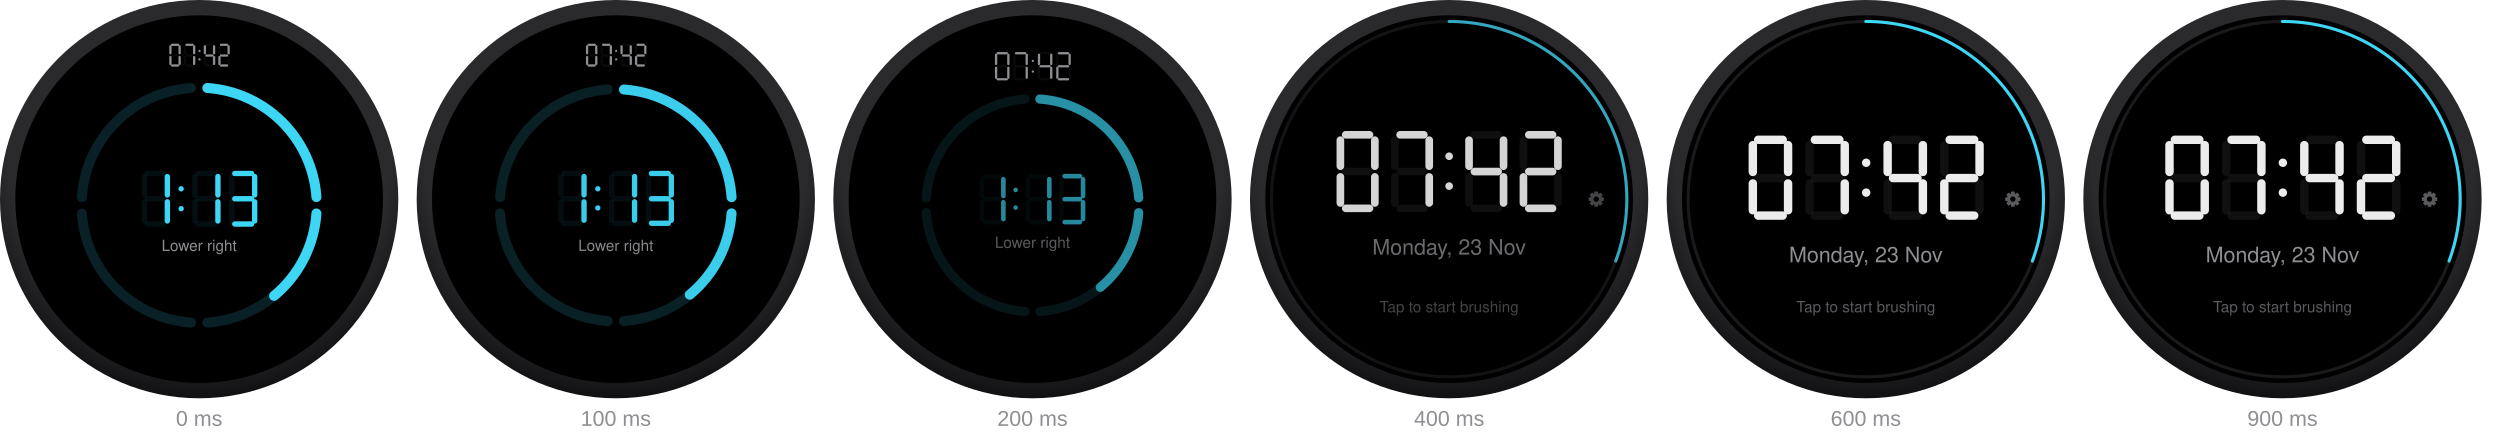
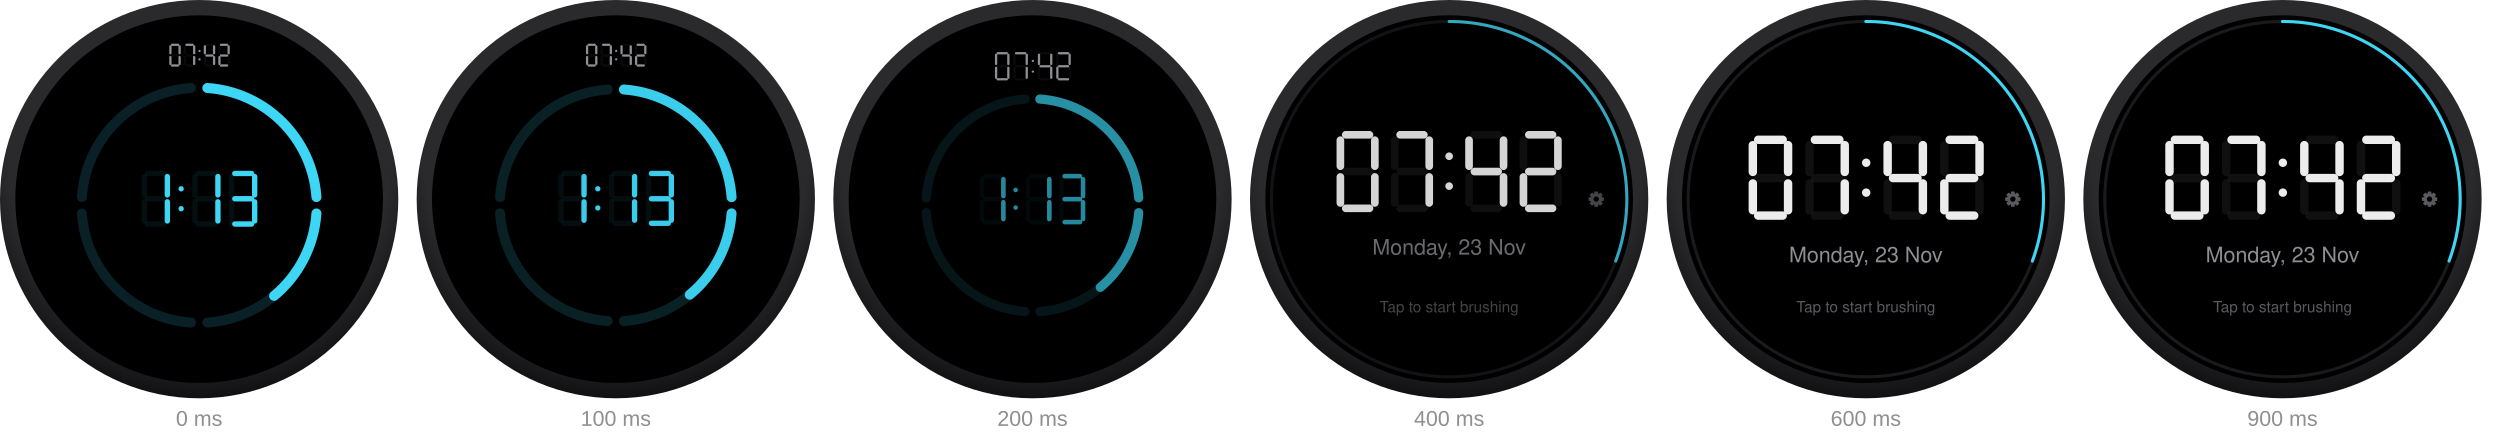
<svg xmlns="http://www.w3.org/2000/svg" width="1632" height="286" viewBox="0 0 1632 286">
  <svg x="0" y="0" width="260" height="260" viewBox="0 0 520 520">
    <defs>
      <clipPath id="screen">
        <circle cx="240" cy="240" r="240" />
      </clipPath>
      <radialGradient id="bezel" cx="50%" cy="40%" r="60%">
        <stop offset="80%" stop-color="#2A2A2D" />
        <stop offset="100%" stop-color="#111113" />
      </radialGradient>
    </defs>
    <circle cx="260" cy="260" r="260" fill="url(#bezel)" />
    <g transform="translate(20 20)" clip-path="url(#screen)">
      <rect width="480" height="480" fill="#000" />
      <rect x="203" y="37" width="11" height="3" rx="1.5" fill="#8e8e93" fill-opacity="1.000" />
      <rect x="213" y="39" width="3" height="12" rx="1.5" fill="#8e8e93" fill-opacity="1.000" />
      <rect x="213" y="53" width="3" height="12" rx="1.5" fill="#8e8e93" fill-opacity="1.000" />
      <rect x="203" y="64" width="11" height="3" rx="1.5" fill="#8e8e93" fill-opacity="1.000" />
      <rect x="201" y="53" width="3" height="12" rx="1.5" fill="#8e8e93" fill-opacity="1.000" />
      <rect x="201" y="39" width="3" height="12" rx="1.5" fill="#8e8e93" fill-opacity="1.000" />
      <rect x="203" y="51" width="11" height="3" rx="1.5" fill="#8e8e93" fill-opacity="0.071" />
      <rect x="222" y="37" width="11" height="3" rx="1.5" fill="#8e8e93" fill-opacity="1.000" />
      <rect x="232" y="39" width="3" height="12" rx="1.5" fill="#8e8e93" fill-opacity="1.000" />
      <rect x="232" y="53" width="3" height="12" rx="1.5" fill="#8e8e93" fill-opacity="1.000" />
      <rect x="222" y="64" width="11" height="3" rx="1.5" fill="#8e8e93" fill-opacity="0.071" />
      <rect x="220" y="53" width="3" height="12" rx="1.5" fill="#8e8e93" fill-opacity="0.071" />
      <rect x="220" y="39" width="3" height="12" rx="1.5" fill="#8e8e93" fill-opacity="0.071" />
      <rect x="222" y="51" width="11" height="3" rx="1.5" fill="#8e8e93" fill-opacity="0.071" />
      <rect x="239" y="45" width="3" height="3" rx="1.5" fill="#8e8e93" fill-opacity="1.000" />
      <rect x="239" y="56" width="3" height="3" rx="1.5" fill="#8e8e93" fill-opacity="1.000" />
      <rect x="248" y="37" width="11" height="3" rx="1.5" fill="#8e8e93" fill-opacity="0.071" />
      <rect x="258" y="39" width="3" height="12" rx="1.5" fill="#8e8e93" fill-opacity="1.000" />
      <rect x="258" y="53" width="3" height="12" rx="1.5" fill="#8e8e93" fill-opacity="1.000" />
      <rect x="248" y="64" width="11" height="3" rx="1.5" fill="#8e8e93" fill-opacity="0.071" />
      <rect x="246" y="53" width="3" height="12" rx="1.5" fill="#8e8e93" fill-opacity="0.071" />
      <rect x="246" y="39" width="3" height="12" rx="1.5" fill="#8e8e93" fill-opacity="1.000" />
      <rect x="248" y="51" width="11" height="3" rx="1.5" fill="#8e8e93" fill-opacity="1.000" />
      <rect x="267" y="37" width="11" height="3" rx="1.5" fill="#8e8e93" fill-opacity="1.000" />
      <rect x="277" y="39" width="3" height="12" rx="1.5" fill="#8e8e93" fill-opacity="1.000" />
      <rect x="277" y="53" width="3" height="12" rx="1.5" fill="#8e8e93" fill-opacity="0.071" />
      <rect x="267" y="64" width="11" height="3" rx="1.5" fill="#8e8e93" fill-opacity="1.000" />
      <rect x="265" y="53" width="3" height="12" rx="1.5" fill="#8e8e93" fill-opacity="1.000" />
      <rect x="265" y="39" width="3" height="12" rx="1.5" fill="#8e8e93" fill-opacity="0.071" />
      <rect x="267" y="51" width="11" height="3" rx="1.5" fill="#8e8e93" fill-opacity="1.000" />
      <path d="M250.71 94.87 A153.5 153.5 0 0 1 393.13 237.29" fill="none" stroke="#3DD6F5" stroke-opacity="0.157" stroke-width="13" stroke-linecap="round" />
      <path d="M250.71 94.87 A153.5 153.5 0 0 1 393.13 237.29" fill="none" stroke="#3DD6F5" stroke-opacity="1.000" stroke-width="13" stroke-linecap="round" />
      <path d="M393.13 258.71 A153.5 153.5 0 0 1 250.71 401.13" fill="none" stroke="#3DD6F5" stroke-opacity="0.157" stroke-width="13" stroke-linecap="round" />
      <path d="M393.13 258.71 A153.5 153.5 0 0 1 337.82 366.29" fill="none" stroke="#3DD6F5" stroke-opacity="1.000" stroke-width="13" stroke-linecap="round" />
      <path d="M229.29 401.13 A153.5 153.5 0 0 1 86.87 258.71" fill="none" stroke="#3DD6F5" stroke-opacity="0.157" stroke-width="13" stroke-linecap="round" />
      <path d="M86.87 237.29 A153.5 153.5 0 0 1 229.29 94.87" fill="none" stroke="#3DD6F5" stroke-opacity="0.157" stroke-width="13" stroke-linecap="round" />
      <rect x="169" y="203" width="29" height="7" rx="3.5" fill="#3DD6F5" fill-opacity="0.071" />
      <rect x="195" y="207" width="7" height="31" rx="3.5" fill="#3DD6F5" fill-opacity="1.000" />
      <rect x="195" y="240" width="7" height="32" rx="3.5" fill="#3DD6F5" fill-opacity="1.000" />
      <rect x="169" y="269" width="29" height="7" rx="3.5" fill="#3DD6F5" fill-opacity="0.071" />
      <rect x="165" y="240" width="7" height="32" rx="3.5" fill="#3DD6F5" fill-opacity="0.071" />
      <rect x="165" y="207" width="7" height="31" rx="3.5" fill="#3DD6F5" fill-opacity="0.071" />
      <rect x="169" y="236" width="29" height="7" rx="3.5" fill="#3DD6F5" fill-opacity="0.071" />
      <rect x="213" y="223" width="7" height="7" rx="3.5" fill="#3DD6F5" fill-opacity="1.000" />
      <rect x="213" y="249" width="7" height="7" rx="3.5" fill="#3DD6F5" fill-opacity="1.000" />
      <rect x="235" y="203" width="29" height="7" rx="3.5" fill="#3DD6F5" fill-opacity="0.071" />
      <rect x="261" y="207" width="7" height="31" rx="3.5" fill="#3DD6F5" fill-opacity="1.000" />
      <rect x="261" y="240" width="7" height="32" rx="3.5" fill="#3DD6F5" fill-opacity="1.000" />
      <rect x="235" y="269" width="29" height="7" rx="3.5" fill="#3DD6F5" fill-opacity="0.071" />
      <rect x="231" y="240" width="7" height="32" rx="3.5" fill="#3DD6F5" fill-opacity="0.071" />
      <rect x="231" y="207" width="7" height="31" rx="3.5" fill="#3DD6F5" fill-opacity="0.071" />
      <rect x="235" y="236" width="29" height="7" rx="3.5" fill="#3DD6F5" fill-opacity="0.071" />
      <rect x="283" y="203" width="29" height="7" rx="3.5" fill="#3DD6F5" fill-opacity="1.000" />
      <rect x="309" y="207" width="7" height="31" rx="3.5" fill="#3DD6F5" fill-opacity="1.000" />
      <rect x="309" y="240" width="7" height="32" rx="3.5" fill="#3DD6F5" fill-opacity="1.000" />
      <rect x="283" y="269" width="29" height="7" rx="3.5" fill="#3DD6F5" fill-opacity="1.000" />
      <rect x="279" y="240" width="7" height="32" rx="3.5" fill="#3DD6F5" fill-opacity="0.071" />
      <rect x="279" y="207" width="7" height="31" rx="3.5" fill="#3DD6F5" fill-opacity="0.071" />
      <rect x="283" y="236" width="29" height="7" rx="3.5" fill="#3DD6F5" fill-opacity="1.000" />
-       <text x="240" y="303" font-family="Montserrat, 'Segoe UI', Helvetica, Arial, sans-serif" font-size="20" font-weight="500" fill="#8E8E93" fill-opacity="1.000" text-anchor="middle" dominant-baseline="central">Lower right</text>
+       <text x="240" y="303" font-family="Montserrat, 'Segoe UI', Helvetica, Arial, sans-serif" font-size="20" font-weight="500" fill="#8E8E93" fill-opacity="1.000" text-anchor="middle" dominant-baseline="central" />
    </g>
  </svg>
  <text x="130" y="278" font-family="Segoe UI, Arial" font-size="14" fill="#8E8E93" text-anchor="middle">0 ms</text>
  <svg x="272" y="0" width="260" height="260" viewBox="0 0 520 520">
    <defs>
      <clipPath id="screen">
        <circle cx="240" cy="240" r="240" />
      </clipPath>
      <radialGradient id="bezel" cx="50%" cy="40%" r="60%">
        <stop offset="80%" stop-color="#2A2A2D" />
        <stop offset="100%" stop-color="#111113" />
      </radialGradient>
    </defs>
    <circle cx="260" cy="260" r="260" fill="url(#bezel)" />
    <g transform="translate(20 20)" clip-path="url(#screen)">
      <rect width="480" height="480" fill="#000" />
      <rect x="203" y="37" width="11" height="3" rx="1.5" fill="#8e8e93" fill-opacity="1.000" />
      <rect x="213" y="39" width="3" height="12" rx="1.5" fill="#8e8e93" fill-opacity="1.000" />
      <rect x="213" y="53" width="3" height="12" rx="1.5" fill="#8e8e93" fill-opacity="1.000" />
      <rect x="203" y="64" width="11" height="3" rx="1.5" fill="#8e8e93" fill-opacity="1.000" />
      <rect x="201" y="53" width="3" height="12" rx="1.5" fill="#8e8e93" fill-opacity="1.000" />
      <rect x="201" y="39" width="3" height="12" rx="1.5" fill="#8e8e93" fill-opacity="1.000" />
      <rect x="203" y="51" width="11" height="3" rx="1.5" fill="#8e8e93" fill-opacity="0.071" />
      <rect x="222" y="37" width="11" height="3" rx="1.5" fill="#8e8e93" fill-opacity="1.000" />
      <rect x="232" y="39" width="3" height="12" rx="1.5" fill="#8e8e93" fill-opacity="1.000" />
      <rect x="232" y="53" width="3" height="12" rx="1.5" fill="#8e8e93" fill-opacity="1.000" />
      <rect x="222" y="64" width="11" height="3" rx="1.5" fill="#8e8e93" fill-opacity="0.071" />
      <rect x="220" y="53" width="3" height="12" rx="1.5" fill="#8e8e93" fill-opacity="0.071" />
      <rect x="220" y="39" width="3" height="12" rx="1.5" fill="#8e8e93" fill-opacity="0.071" />
      <rect x="222" y="51" width="11" height="3" rx="1.5" fill="#8e8e93" fill-opacity="0.071" />
      <rect x="239" y="45" width="3" height="3" rx="1.5" fill="#8e8e93" fill-opacity="1.000" />
      <rect x="239" y="56" width="3" height="3" rx="1.5" fill="#8e8e93" fill-opacity="1.000" />
      <rect x="248" y="37" width="11" height="3" rx="1.5" fill="#8e8e93" fill-opacity="0.071" />
      <rect x="258" y="39" width="3" height="12" rx="1.5" fill="#8e8e93" fill-opacity="1.000" />
      <rect x="258" y="53" width="3" height="12" rx="1.5" fill="#8e8e93" fill-opacity="1.000" />
      <rect x="248" y="64" width="11" height="3" rx="1.5" fill="#8e8e93" fill-opacity="0.071" />
      <rect x="246" y="53" width="3" height="12" rx="1.5" fill="#8e8e93" fill-opacity="0.071" />
      <rect x="246" y="39" width="3" height="12" rx="1.5" fill="#8e8e93" fill-opacity="1.000" />
      <rect x="248" y="51" width="11" height="3" rx="1.5" fill="#8e8e93" fill-opacity="1.000" />
      <rect x="267" y="37" width="11" height="3" rx="1.5" fill="#8e8e93" fill-opacity="1.000" />
      <rect x="277" y="39" width="3" height="12" rx="1.5" fill="#8e8e93" fill-opacity="1.000" />
      <rect x="277" y="53" width="3" height="12" rx="1.5" fill="#8e8e93" fill-opacity="0.071" />
      <rect x="267" y="64" width="11" height="3" rx="1.5" fill="#8e8e93" fill-opacity="1.000" />
      <rect x="265" y="53" width="3" height="12" rx="1.5" fill="#8e8e93" fill-opacity="1.000" />
      <rect x="265" y="39" width="3" height="12" rx="1.5" fill="#8e8e93" fill-opacity="0.071" />
      <rect x="267" y="51" width="11" height="3" rx="1.5" fill="#8e8e93" fill-opacity="1.000" />
      <path d="M250.57 96.87 A151.5 151.5 0 0 1 391.13 237.43" fill="none" stroke="#3DD6F5" stroke-opacity="0.150" stroke-width="13" stroke-linecap="round" />
      <path d="M250.57 96.87 A151.5 151.5 0 0 1 391.13 237.43" fill="none" stroke="#3DD6F5" stroke-opacity="0.954" stroke-width="13" stroke-linecap="round" />
      <path d="M391.13 258.57 A151.5 151.5 0 0 1 250.57 399.13" fill="none" stroke="#3DD6F5" stroke-opacity="0.150" stroke-width="13" stroke-linecap="round" />
      <path d="M391.13 258.57 A151.5 151.5 0 0 1 336.55 364.75" fill="none" stroke="#3DD6F5" stroke-opacity="0.954" stroke-width="13" stroke-linecap="round" />
      <path d="M229.43 399.13 A151.5 151.5 0 0 1 88.87 258.57" fill="none" stroke="#3DD6F5" stroke-opacity="0.150" stroke-width="13" stroke-linecap="round" />
      <path d="M88.87 237.43 A151.5 151.5 0 0 1 229.43 96.87" fill="none" stroke="#3DD6F5" stroke-opacity="0.150" stroke-width="13" stroke-linecap="round" />
      <rect x="169" y="203" width="29" height="7" rx="3.5" fill="#3DD6F5" fill-opacity="0.067" />
      <rect x="195" y="207" width="7" height="31" rx="3.5" fill="#3DD6F5" fill-opacity="0.954" />
      <rect x="195" y="240" width="7" height="31" rx="3.5" fill="#3DD6F5" fill-opacity="0.954" />
      <rect x="169" y="268" width="29" height="7" rx="3.5" fill="#3DD6F5" fill-opacity="0.067" />
      <rect x="165" y="240" width="7" height="31" rx="3.5" fill="#3DD6F5" fill-opacity="0.067" />
      <rect x="165" y="207" width="7" height="31" rx="3.5" fill="#3DD6F5" fill-opacity="0.067" />
      <rect x="169" y="236" width="29" height="7" rx="3.5" fill="#3DD6F5" fill-opacity="0.067" />
      <rect x="213" y="223" width="7" height="7" rx="3.5" fill="#3DD6F5" fill-opacity="0.954" />
      <rect x="213" y="248" width="7" height="7" rx="3.5" fill="#3DD6F5" fill-opacity="0.954" />
      <rect x="235" y="203" width="29" height="7" rx="3.5" fill="#3DD6F5" fill-opacity="0.067" />
      <rect x="261" y="207" width="7" height="31" rx="3.5" fill="#3DD6F5" fill-opacity="0.954" />
      <rect x="261" y="240" width="7" height="31" rx="3.5" fill="#3DD6F5" fill-opacity="0.954" />
      <rect x="235" y="268" width="29" height="7" rx="3.5" fill="#3DD6F5" fill-opacity="0.067" />
      <rect x="231" y="240" width="7" height="31" rx="3.5" fill="#3DD6F5" fill-opacity="0.067" />
      <rect x="231" y="207" width="7" height="31" rx="3.5" fill="#3DD6F5" fill-opacity="0.067" />
      <rect x="235" y="236" width="29" height="7" rx="3.5" fill="#3DD6F5" fill-opacity="0.067" />
      <rect x="283" y="203" width="29" height="7" rx="3.5" fill="#3DD6F5" fill-opacity="0.954" />
      <rect x="309" y="207" width="7" height="31" rx="3.5" fill="#3DD6F5" fill-opacity="0.954" />
      <rect x="309" y="240" width="7" height="31" rx="3.5" fill="#3DD6F5" fill-opacity="0.954" />
      <rect x="283" y="268" width="29" height="7" rx="3.5" fill="#3DD6F5" fill-opacity="0.954" />
      <rect x="279" y="240" width="7" height="31" rx="3.5" fill="#3DD6F5" fill-opacity="0.067" />
      <rect x="279" y="207" width="7" height="31" rx="3.5" fill="#3DD6F5" fill-opacity="0.067" />
      <rect x="283" y="236" width="29" height="7" rx="3.5" fill="#3DD6F5" fill-opacity="0.954" />
-       <text x="240" y="303" font-family="Montserrat, 'Segoe UI', Helvetica, Arial, sans-serif" font-size="20" font-weight="500" fill="#8E8E93" fill-opacity="0.954" text-anchor="middle" dominant-baseline="central">Lower right</text>
+       <text x="240" y="303" font-family="Montserrat, 'Segoe UI', Helvetica, Arial, sans-serif" font-size="20" font-weight="500" fill="#8E8E93" fill-opacity="0.954" text-anchor="middle" dominant-baseline="central" />
    </g>
  </svg>
  <text x="402" y="278" font-family="Segoe UI, Arial" font-size="14" fill="#8E8E93" text-anchor="middle">100 ms</text>
  <svg x="544" y="0" width="260" height="260" viewBox="0 0 520 520">
    <defs>
      <clipPath id="screen">
        <circle cx="240" cy="240" r="240" />
      </clipPath>
      <radialGradient id="bezel" cx="50%" cy="40%" r="60%">
        <stop offset="80%" stop-color="#2A2A2D" />
        <stop offset="100%" stop-color="#111113" />
      </radialGradient>
    </defs>
    <circle cx="260" cy="260" r="260" fill="url(#bezel)" />
    <g transform="translate(20 20)" clip-path="url(#screen)">
      <rect width="480" height="480" fill="#000" />
      <rect x="193" y="48" width="15" height="3" rx="1.5" fill="#8e8e93" fill-opacity="1.000" />
      <rect x="207" y="50" width="3" height="15" rx="1.5" fill="#8e8e93" fill-opacity="1.000" />
      <rect x="207" y="67" width="3" height="16" rx="1.5" fill="#8e8e93" fill-opacity="1.000" />
      <rect x="193" y="82" width="15" height="3" rx="1.5" fill="#8e8e93" fill-opacity="1.000" />
      <rect x="191" y="67" width="3" height="16" rx="1.5" fill="#8e8e93" fill-opacity="1.000" />
      <rect x="191" y="50" width="3" height="15" rx="1.5" fill="#8e8e93" fill-opacity="1.000" />
      <rect x="193" y="65" width="15" height="3" rx="1.5" fill="#8e8e93" fill-opacity="0.071" />
      <rect x="217" y="48" width="15" height="3" rx="1.5" fill="#8e8e93" fill-opacity="1.000" />
      <rect x="231" y="50" width="3" height="15" rx="1.5" fill="#8e8e93" fill-opacity="1.000" />
      <rect x="231" y="67" width="3" height="16" rx="1.5" fill="#8e8e93" fill-opacity="1.000" />
      <rect x="217" y="82" width="15" height="3" rx="1.5" fill="#8e8e93" fill-opacity="0.071" />
      <rect x="215" y="67" width="3" height="16" rx="1.5" fill="#8e8e93" fill-opacity="0.071" />
      <rect x="215" y="50" width="3" height="15" rx="1.5" fill="#8e8e93" fill-opacity="0.071" />
      <rect x="217" y="65" width="15" height="3" rx="1.5" fill="#8e8e93" fill-opacity="0.071" />
      <rect x="239" y="58" width="3" height="3" rx="1.5" fill="#8e8e93" fill-opacity="1.000" />
      <rect x="239" y="72" width="3" height="3" rx="1.5" fill="#8e8e93" fill-opacity="1.000" />
      <rect x="249" y="48" width="15" height="3" rx="1.5" fill="#8e8e93" fill-opacity="0.071" />
      <rect x="263" y="50" width="3" height="15" rx="1.5" fill="#8e8e93" fill-opacity="1.000" />
      <rect x="263" y="67" width="3" height="16" rx="1.5" fill="#8e8e93" fill-opacity="1.000" />
      <rect x="249" y="82" width="15" height="3" rx="1.5" fill="#8e8e93" fill-opacity="0.071" />
      <rect x="247" y="67" width="3" height="16" rx="1.5" fill="#8e8e93" fill-opacity="0.071" />
      <rect x="247" y="50" width="3" height="15" rx="1.5" fill="#8e8e93" fill-opacity="1.000" />
      <rect x="249" y="65" width="15" height="3" rx="1.5" fill="#8e8e93" fill-opacity="1.000" />
      <rect x="273" y="48" width="15" height="3" rx="1.5" fill="#8e8e93" fill-opacity="1.000" />
      <rect x="287" y="50" width="3" height="15" rx="1.5" fill="#8e8e93" fill-opacity="1.000" />
      <rect x="287" y="67" width="3" height="16" rx="1.5" fill="#8e8e93" fill-opacity="0.071" />
      <rect x="273" y="82" width="15" height="3" rx="1.5" fill="#8e8e93" fill-opacity="1.000" />
      <rect x="271" y="67" width="3" height="16" rx="1.5" fill="#8e8e93" fill-opacity="1.000" />
      <rect x="271" y="50" width="3" height="15" rx="1.5" fill="#8e8e93" fill-opacity="0.071" />
      <rect x="273" y="65" width="15" height="3" rx="1.5" fill="#8e8e93" fill-opacity="1.000" />
      <path d="M249.70 109.34 A139 139 0 0 1 378.66 238.30" fill="none" stroke="#3DD6F5" stroke-opacity="0.100" stroke-width="12" stroke-linecap="round" />
      <path d="M249.70 109.34 A139 139 0 0 1 378.66 238.30" fill="none" stroke="#3DD6F5" stroke-opacity="0.636" stroke-width="12" stroke-linecap="round" />
      <path d="M378.66 257.70 A139 139 0 0 1 249.70 386.66" fill="none" stroke="#3DD6F5" stroke-opacity="0.100" stroke-width="12" stroke-linecap="round" />
      <path d="M378.66 257.70 A139 139 0 0 1 328.58 355.12" fill="none" stroke="#3DD6F5" stroke-opacity="0.636" stroke-width="12" stroke-linecap="round" />
      <path d="M230.30 386.66 A139 139 0 0 1 101.34 257.70" fill="none" stroke="#3DD6F5" stroke-opacity="0.100" stroke-width="12" stroke-linecap="round" />
      <path d="M101.34 238.30 A139 139 0 0 1 230.30 109.34" fill="none" stroke="#3DD6F5" stroke-opacity="0.100" stroke-width="12" stroke-linecap="round" />
      <rect x="175" y="207" width="26" height="6" rx="3" fill="#3DD6F5" fill-opacity="0.045" />
      <rect x="199" y="211" width="6" height="28" rx="3" fill="#3DD6F5" fill-opacity="0.636" />
      <rect x="199" y="241" width="6" height="28" rx="3" fill="#3DD6F5" fill-opacity="0.636" />
      <rect x="175" y="267" width="26" height="6" rx="3" fill="#3DD6F5" fill-opacity="0.045" />
      <rect x="171" y="241" width="6" height="28" rx="3" fill="#3DD6F5" fill-opacity="0.045" />
      <rect x="171" y="211" width="6" height="28" rx="3" fill="#3DD6F5" fill-opacity="0.045" />
      <rect x="175" y="237" width="26" height="6" rx="3" fill="#3DD6F5" fill-opacity="0.045" />
      <rect x="215" y="225" width="6" height="6" rx="3" fill="#3DD6F5" fill-opacity="0.636" />
      <rect x="215" y="248" width="6" height="6" rx="3" fill="#3DD6F5" fill-opacity="0.636" />
      <rect x="235" y="207" width="26" height="6" rx="3" fill="#3DD6F5" fill-opacity="0.045" />
      <rect x="259" y="211" width="6" height="28" rx="3" fill="#3DD6F5" fill-opacity="0.636" />
      <rect x="259" y="241" width="6" height="28" rx="3" fill="#3DD6F5" fill-opacity="0.636" />
      <rect x="235" y="267" width="26" height="6" rx="3" fill="#3DD6F5" fill-opacity="0.045" />
      <rect x="231" y="241" width="6" height="28" rx="3" fill="#3DD6F5" fill-opacity="0.045" />
      <rect x="231" y="211" width="6" height="28" rx="3" fill="#3DD6F5" fill-opacity="0.045" />
      <rect x="235" y="237" width="26" height="6" rx="3" fill="#3DD6F5" fill-opacity="0.045" />
      <rect x="279" y="207" width="26" height="6" rx="3" fill="#3DD6F5" fill-opacity="0.636" />
      <rect x="303" y="211" width="6" height="28" rx="3" fill="#3DD6F5" fill-opacity="0.636" />
      <rect x="303" y="241" width="6" height="28" rx="3" fill="#3DD6F5" fill-opacity="0.636" />
      <rect x="279" y="267" width="26" height="6" rx="3" fill="#3DD6F5" fill-opacity="0.636" />
      <rect x="275" y="241" width="6" height="28" rx="3" fill="#3DD6F5" fill-opacity="0.045" />
      <rect x="275" y="211" width="6" height="28" rx="3" fill="#3DD6F5" fill-opacity="0.045" />
      <rect x="279" y="237" width="26" height="6" rx="3" fill="#3DD6F5" fill-opacity="0.636" />
-       <text x="240" y="299" font-family="Montserrat, 'Segoe UI', Helvetica, Arial, sans-serif" font-size="20" font-weight="500" fill="#8E8E93" fill-opacity="0.636" text-anchor="middle" dominant-baseline="central">Lower right</text>
+       <text x="240" y="299" font-family="Montserrat, 'Segoe UI', Helvetica, Arial, sans-serif" font-size="20" font-weight="500" fill="#8E8E93" fill-opacity="0.636" text-anchor="middle" dominant-baseline="central" />
    </g>
  </svg>
  <text x="674" y="278" font-family="Segoe UI, Arial" font-size="14" fill="#8E8E93" text-anchor="middle">200 ms</text>
  <svg x="816" y="0" width="260" height="260" viewBox="0 0 520 520">
    <defs>
      <clipPath id="screen">
        <circle cx="240" cy="240" r="240" />
      </clipPath>
      <radialGradient id="bezel" cx="50%" cy="40%" r="60%">
        <stop offset="80%" stop-color="#2A2A2D" />
        <stop offset="100%" stop-color="#111113" />
      </radialGradient>
    </defs>
    <circle cx="260" cy="260" r="260" fill="url(#bezel)" />
    <g transform="translate(20 20)" clip-path="url(#screen)">
      <rect width="480" height="480" fill="#000" />
      <circle cx="240" cy="240" r="232" fill="none" stroke="#1A1A1C" stroke-opacity="0.756" stroke-width="4" />
      <path d="M240.00 8.00 A232 232 0 0 1 457.45 320.87" fill="none" stroke="#3dd6f5" stroke-opacity="0.756" stroke-width="4" stroke-linecap="round" />
      <text x="240" y="306" font-family="Montserrat, 'Segoe UI', Helvetica, Arial, sans-serif" font-size="28" font-weight="500" fill="#8e8e93" fill-opacity="0.756" text-anchor="middle" dominant-baseline="central">Monday, 23 Nov</text>
      <text x="240" y="383" font-family="Montserrat, 'Segoe UI', Helvetica, Arial, sans-serif" font-size="20" font-weight="500" fill="#5A5A5E" fill-opacity="0.756" text-anchor="middle" dominant-baseline="central">Tap to start brushing</text>
      <g class="settings-gear" fill="#5A5A5E" opacity="0.756">
        <rect x="429.5" y="230" width="5" height="6" rx="1" transform="rotate(0 432 240)" />
        <rect x="429.5" y="230" width="5" height="6" rx="1" transform="rotate(45 432 240)" />
        <rect x="429.5" y="230" width="5" height="6" rx="1" transform="rotate(90 432 240)" />
        <rect x="429.5" y="230" width="5" height="6" rx="1" transform="rotate(135 432 240)" />
        <rect x="429.5" y="230" width="5" height="6" rx="1" transform="rotate(180 432 240)" />
        <rect x="429.5" y="230" width="5" height="6" rx="1" transform="rotate(225 432 240)" />
        <rect x="429.5" y="230" width="5" height="6" rx="1" transform="rotate(270 432 240)" />
        <rect x="429.5" y="230" width="5" height="6" rx="1" transform="rotate(315 432 240)" />
        <circle cx="432" cy="240" r="5.5" fill="none" stroke="#5A5A5E" stroke-width="4" />
      </g>
      <rect x="100" y="151" width="41" height="10" rx="5" fill="#d5d5d6" fill-opacity="1.000" />
      <rect x="138" y="158" width="10" height="44" rx="5" fill="#d5d5d6" fill-opacity="1.000" />
      <rect x="138" y="206" width="10" height="44" rx="5" fill="#d5d5d6" fill-opacity="1.000" />
      <rect x="100" y="247" width="41" height="10" rx="5" fill="#d5d5d6" fill-opacity="1.000" />
      <rect x="93" y="206" width="10" height="44" rx="5" fill="#d5d5d6" fill-opacity="1.000" />
      <rect x="93" y="158" width="10" height="44" rx="5" fill="#d5d5d6" fill-opacity="1.000" />
      <rect x="100" y="199" width="41" height="10" rx="5" fill="#d5d5d6" fill-opacity="0.071" />
      <rect x="171" y="151" width="41" height="10" rx="5" fill="#d5d5d6" fill-opacity="1.000" />
      <rect x="209" y="158" width="10" height="44" rx="5" fill="#d5d5d6" fill-opacity="1.000" />
      <rect x="209" y="206" width="10" height="44" rx="5" fill="#d5d5d6" fill-opacity="1.000" />
      <rect x="171" y="247" width="41" height="10" rx="5" fill="#d5d5d6" fill-opacity="0.071" />
      <rect x="164" y="206" width="10" height="44" rx="5" fill="#d5d5d6" fill-opacity="0.071" />
      <rect x="164" y="158" width="10" height="44" rx="5" fill="#d5d5d6" fill-opacity="0.071" />
      <rect x="171" y="199" width="41" height="10" rx="5" fill="#d5d5d6" fill-opacity="0.071" />
      <rect x="235" y="179" width="10" height="10" rx="5" fill="#d5d5d6" fill-opacity="1.000" />
      <rect x="235" y="218" width="10" height="10" rx="5" fill="#d5d5d6" fill-opacity="1.000" />
      <rect x="268" y="151" width="41" height="10" rx="5" fill="#d5d5d6" fill-opacity="0.071" />
      <rect x="306" y="158" width="10" height="44" rx="5" fill="#d5d5d6" fill-opacity="1.000" />
      <rect x="306" y="206" width="10" height="44" rx="5" fill="#d5d5d6" fill-opacity="1.000" />
      <rect x="268" y="247" width="41" height="10" rx="5" fill="#d5d5d6" fill-opacity="0.071" />
      <rect x="261" y="206" width="10" height="44" rx="5" fill="#d5d5d6" fill-opacity="0.071" />
      <rect x="261" y="158" width="10" height="44" rx="5" fill="#d5d5d6" fill-opacity="1.000" />
      <rect x="268" y="199" width="41" height="10" rx="5" fill="#d5d5d6" fill-opacity="1.000" />
      <rect x="339" y="151" width="41" height="10" rx="5" fill="#d5d5d6" fill-opacity="1.000" />
      <rect x="377" y="158" width="10" height="44" rx="5" fill="#d5d5d6" fill-opacity="1.000" />
      <rect x="377" y="206" width="10" height="44" rx="5" fill="#d5d5d6" fill-opacity="0.071" />
      <rect x="339" y="247" width="41" height="10" rx="5" fill="#d5d5d6" fill-opacity="1.000" />
      <rect x="332" y="206" width="10" height="44" rx="5" fill="#d5d5d6" fill-opacity="1.000" />
      <rect x="332" y="158" width="10" height="44" rx="5" fill="#d5d5d6" fill-opacity="0.071" />
      <rect x="339" y="199" width="41" height="10" rx="5" fill="#d5d5d6" fill-opacity="1.000" />
    </g>
  </svg>
  <text x="946" y="278" font-family="Segoe UI, Arial" font-size="14" fill="#8E8E93" text-anchor="middle">400 ms</text>
  <svg x="1088" y="0" width="260" height="260" viewBox="0 0 520 520">
    <defs>
      <clipPath id="screen">
        <circle cx="240" cy="240" r="240" />
      </clipPath>
      <radialGradient id="bezel" cx="50%" cy="40%" r="60%">
        <stop offset="80%" stop-color="#2A2A2D" />
        <stop offset="100%" stop-color="#111113" />
      </radialGradient>
    </defs>
    <circle cx="260" cy="260" r="260" fill="url(#bezel)" />
    <g transform="translate(20 20)" clip-path="url(#screen)">
      <rect width="480" height="480" fill="#000" />
      <circle cx="240" cy="240" r="232" fill="none" stroke="#1A1A1C" stroke-opacity="0.998" stroke-width="4" />
      <path d="M240.00 8.00 A232 232 0 0 1 457.45 320.87" fill="none" stroke="#3dd6f5" stroke-opacity="0.998" stroke-width="4" stroke-linecap="round" />
      <text x="240" y="316" font-family="Montserrat, 'Segoe UI', Helvetica, Arial, sans-serif" font-size="28" font-weight="500" fill="#8e8e93" fill-opacity="0.998" text-anchor="middle" dominant-baseline="central">Monday, 23 Nov</text>
      <text x="240" y="383" font-family="Montserrat, 'Segoe UI', Helvetica, Arial, sans-serif" font-size="20" font-weight="500" fill="#5A5A5E" fill-opacity="0.998" text-anchor="middle" dominant-baseline="central">Tap to start brushing</text>
      <g class="settings-gear" fill="#5A5A5E" opacity="0.998">
        <rect x="429.5" y="230" width="5" height="6" rx="1" transform="rotate(0 432 240)" />
        <rect x="429.5" y="230" width="5" height="6" rx="1" transform="rotate(45 432 240)" />
        <rect x="429.5" y="230" width="5" height="6" rx="1" transform="rotate(90 432 240)" />
        <rect x="429.5" y="230" width="5" height="6" rx="1" transform="rotate(135 432 240)" />
        <rect x="429.5" y="230" width="5" height="6" rx="1" transform="rotate(180 432 240)" />
        <rect x="429.5" y="230" width="5" height="6" rx="1" transform="rotate(225 432 240)" />
        <rect x="429.5" y="230" width="5" height="6" rx="1" transform="rotate(270 432 240)" />
        <rect x="429.5" y="230" width="5" height="6" rx="1" transform="rotate(315 432 240)" />
        <circle cx="432" cy="240" r="5.5" fill="none" stroke="#5A5A5E" stroke-width="4" />
      </g>
      <rect x="94" y="157" width="43" height="11" rx="5.5" fill="#ececec" fill-opacity="1.000" />
      <rect x="133" y="164" width="11" height="46" rx="5.5" fill="#ececec" fill-opacity="1.000" />
      <rect x="133" y="214" width="11" height="46" rx="5.5" fill="#ececec" fill-opacity="1.000" />
      <rect x="94" y="256" width="43" height="11" rx="5.5" fill="#ececec" fill-opacity="1.000" />
      <rect x="87" y="214" width="11" height="46" rx="5.5" fill="#ececec" fill-opacity="1.000" />
      <rect x="87" y="164" width="11" height="46" rx="5.5" fill="#ececec" fill-opacity="1.000" />
      <rect x="94" y="207" width="43" height="11" rx="5.5" fill="#ececec" fill-opacity="0.071" />
      <rect x="168" y="157" width="43" height="11" rx="5.5" fill="#ececec" fill-opacity="1.000" />
      <rect x="207" y="164" width="11" height="46" rx="5.5" fill="#ececec" fill-opacity="1.000" />
      <rect x="207" y="214" width="11" height="46" rx="5.5" fill="#ececec" fill-opacity="1.000" />
      <rect x="168" y="256" width="43" height="11" rx="5.5" fill="#ececec" fill-opacity="0.071" />
      <rect x="161" y="214" width="11" height="46" rx="5.5" fill="#ececec" fill-opacity="0.071" />
      <rect x="161" y="164" width="11" height="46" rx="5.5" fill="#ececec" fill-opacity="0.071" />
      <rect x="168" y="207" width="43" height="11" rx="5.5" fill="#ececec" fill-opacity="0.071" />
      <rect x="235" y="187" width="11" height="11" rx="5.5" fill="#ececec" fill-opacity="1.000" />
      <rect x="235" y="226" width="11" height="11" rx="5.5" fill="#ececec" fill-opacity="1.000" />
      <rect x="270" y="157" width="43" height="11" rx="5.5" fill="#ececec" fill-opacity="0.071" />
      <rect x="309" y="164" width="11" height="46" rx="5.5" fill="#ececec" fill-opacity="1.000" />
      <rect x="309" y="214" width="11" height="46" rx="5.5" fill="#ececec" fill-opacity="1.000" />
      <rect x="270" y="256" width="43" height="11" rx="5.5" fill="#ececec" fill-opacity="0.071" />
      <rect x="263" y="214" width="11" height="46" rx="5.5" fill="#ececec" fill-opacity="0.071" />
      <rect x="263" y="164" width="11" height="46" rx="5.5" fill="#ececec" fill-opacity="1.000" />
      <rect x="270" y="207" width="43" height="11" rx="5.5" fill="#ececec" fill-opacity="1.000" />
      <rect x="344" y="157" width="43" height="11" rx="5.5" fill="#ececec" fill-opacity="1.000" />
      <rect x="383" y="164" width="11" height="46" rx="5.5" fill="#ececec" fill-opacity="1.000" />
      <rect x="383" y="214" width="11" height="46" rx="5.5" fill="#ececec" fill-opacity="0.071" />
      <rect x="344" y="256" width="43" height="11" rx="5.5" fill="#ececec" fill-opacity="1.000" />
      <rect x="337" y="214" width="11" height="46" rx="5.5" fill="#ececec" fill-opacity="1.000" />
      <rect x="337" y="164" width="11" height="46" rx="5.5" fill="#ececec" fill-opacity="0.071" />
      <rect x="344" y="207" width="43" height="11" rx="5.5" fill="#ececec" fill-opacity="1.000" />
    </g>
  </svg>
  <text x="1218" y="278" font-family="Segoe UI, Arial" font-size="14" fill="#8E8E93" text-anchor="middle">600 ms</text>
  <svg x="1360" y="0" width="260" height="260" viewBox="0 0 520 520">
    <defs>
      <clipPath id="screen">
        <circle cx="240" cy="240" r="240" />
      </clipPath>
      <radialGradient id="bezel" cx="50%" cy="40%" r="60%">
        <stop offset="80%" stop-color="#2A2A2D" />
        <stop offset="100%" stop-color="#111113" />
      </radialGradient>
    </defs>
    <circle cx="260" cy="260" r="260" fill="url(#bezel)" />
    <g transform="translate(20 20)" clip-path="url(#screen)">
      <rect width="480" height="480" fill="#000" />
      <circle cx="240" cy="240" r="232" fill="none" stroke="#1A1A1C" stroke-opacity="1.000" stroke-width="4" />
      <path d="M240.00 8.00 A232 232 0 0 1 457.45 320.87" fill="none" stroke="#3dd6f5" stroke-opacity="1.000" stroke-width="4" stroke-linecap="round" />
      <text x="240" y="316" font-family="Montserrat, 'Segoe UI', Helvetica, Arial, sans-serif" font-size="28" font-weight="500" fill="#8e8e93" fill-opacity="1.000" text-anchor="middle" dominant-baseline="central">Monday, 23 Nov</text>
      <text x="240" y="383" font-family="Montserrat, 'Segoe UI', Helvetica, Arial, sans-serif" font-size="20" font-weight="500" fill="#5A5A5E" fill-opacity="1.000" text-anchor="middle" dominant-baseline="central">Tap to start brushing</text>
      <g class="settings-gear" fill="#5A5A5E" opacity="1.000">
        <rect x="429.5" y="230" width="5" height="6" rx="1" transform="rotate(0 432 240)" />
        <rect x="429.5" y="230" width="5" height="6" rx="1" transform="rotate(45 432 240)" />
        <rect x="429.5" y="230" width="5" height="6" rx="1" transform="rotate(90 432 240)" />
        <rect x="429.5" y="230" width="5" height="6" rx="1" transform="rotate(135 432 240)" />
        <rect x="429.5" y="230" width="5" height="6" rx="1" transform="rotate(180 432 240)" />
        <rect x="429.5" y="230" width="5" height="6" rx="1" transform="rotate(225 432 240)" />
        <rect x="429.5" y="230" width="5" height="6" rx="1" transform="rotate(270 432 240)" />
        <rect x="429.5" y="230" width="5" height="6" rx="1" transform="rotate(315 432 240)" />
        <circle cx="432" cy="240" r="5.5" fill="none" stroke="#5A5A5E" stroke-width="4" />
      </g>
      <rect x="94" y="157" width="43" height="11" rx="5.5" fill="#ececec" fill-opacity="1.000" />
      <rect x="133" y="164" width="11" height="46" rx="5.5" fill="#ececec" fill-opacity="1.000" />
      <rect x="133" y="214" width="11" height="46" rx="5.5" fill="#ececec" fill-opacity="1.000" />
      <rect x="94" y="256" width="43" height="11" rx="5.5" fill="#ececec" fill-opacity="1.000" />
      <rect x="87" y="214" width="11" height="46" rx="5.5" fill="#ececec" fill-opacity="1.000" />
      <rect x="87" y="164" width="11" height="46" rx="5.5" fill="#ececec" fill-opacity="1.000" />
      <rect x="94" y="207" width="43" height="11" rx="5.5" fill="#ececec" fill-opacity="0.071" />
      <rect x="168" y="157" width="43" height="11" rx="5.5" fill="#ececec" fill-opacity="1.000" />
      <rect x="207" y="164" width="11" height="46" rx="5.5" fill="#ececec" fill-opacity="1.000" />
      <rect x="207" y="214" width="11" height="46" rx="5.5" fill="#ececec" fill-opacity="1.000" />
      <rect x="168" y="256" width="43" height="11" rx="5.5" fill="#ececec" fill-opacity="0.071" />
      <rect x="161" y="214" width="11" height="46" rx="5.5" fill="#ececec" fill-opacity="0.071" />
      <rect x="161" y="164" width="11" height="46" rx="5.5" fill="#ececec" fill-opacity="0.071" />
      <rect x="168" y="207" width="43" height="11" rx="5.5" fill="#ececec" fill-opacity="0.071" />
      <rect x="235" y="187" width="11" height="11" rx="5.5" fill="#ececec" fill-opacity="1.000" />
      <rect x="235" y="226" width="11" height="11" rx="5.5" fill="#ececec" fill-opacity="1.000" />
      <rect x="270" y="157" width="43" height="11" rx="5.5" fill="#ececec" fill-opacity="0.071" />
      <rect x="309" y="164" width="11" height="46" rx="5.5" fill="#ececec" fill-opacity="1.000" />
      <rect x="309" y="214" width="11" height="46" rx="5.5" fill="#ececec" fill-opacity="1.000" />
      <rect x="270" y="256" width="43" height="11" rx="5.5" fill="#ececec" fill-opacity="0.071" />
      <rect x="263" y="214" width="11" height="46" rx="5.5" fill="#ececec" fill-opacity="0.071" />
      <rect x="263" y="164" width="11" height="46" rx="5.5" fill="#ececec" fill-opacity="1.000" />
      <rect x="270" y="207" width="43" height="11" rx="5.5" fill="#ececec" fill-opacity="1.000" />
      <rect x="344" y="157" width="43" height="11" rx="5.5" fill="#ececec" fill-opacity="1.000" />
      <rect x="383" y="164" width="11" height="46" rx="5.5" fill="#ececec" fill-opacity="1.000" />
      <rect x="383" y="214" width="11" height="46" rx="5.5" fill="#ececec" fill-opacity="0.071" />
      <rect x="344" y="256" width="43" height="11" rx="5.5" fill="#ececec" fill-opacity="1.000" />
      <rect x="337" y="214" width="11" height="46" rx="5.5" fill="#ececec" fill-opacity="1.000" />
      <rect x="337" y="164" width="11" height="46" rx="5.5" fill="#ececec" fill-opacity="0.071" />
      <rect x="344" y="207" width="43" height="11" rx="5.5" fill="#ececec" fill-opacity="1.000" />
    </g>
  </svg>
  <text x="1490" y="278" font-family="Segoe UI, Arial" font-size="14" fill="#8E8E93" text-anchor="middle">900 ms</text>
</svg>
